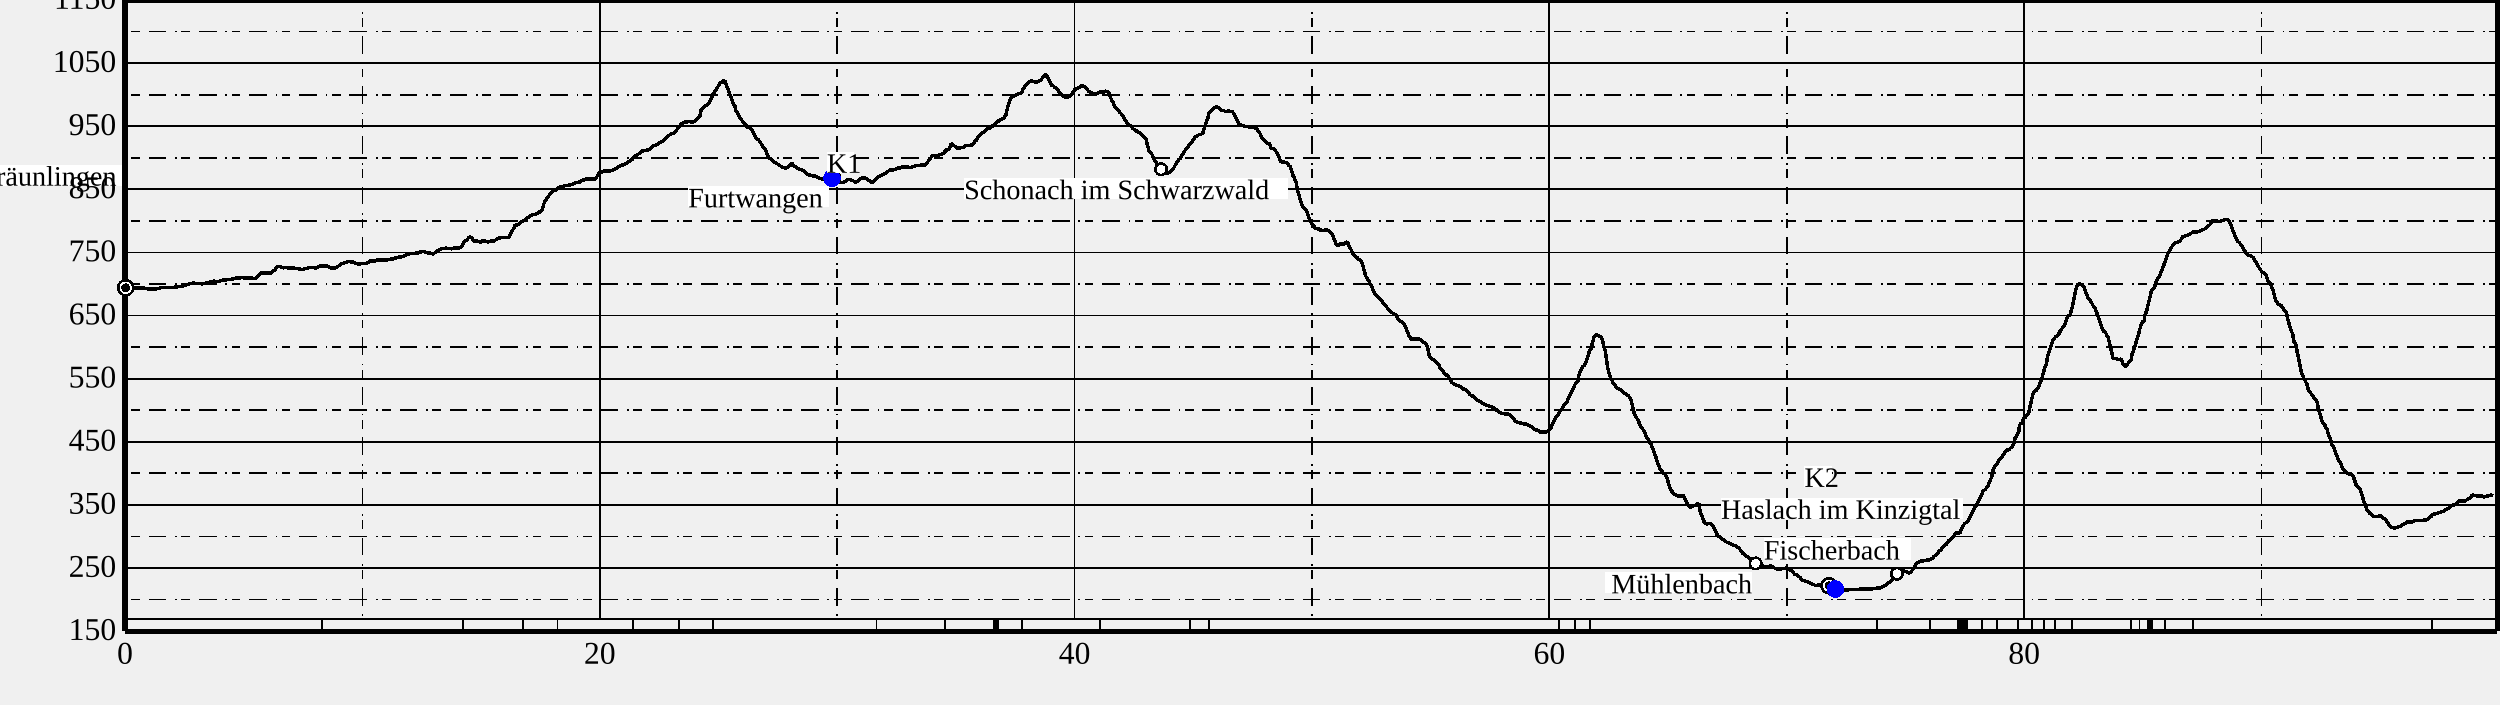
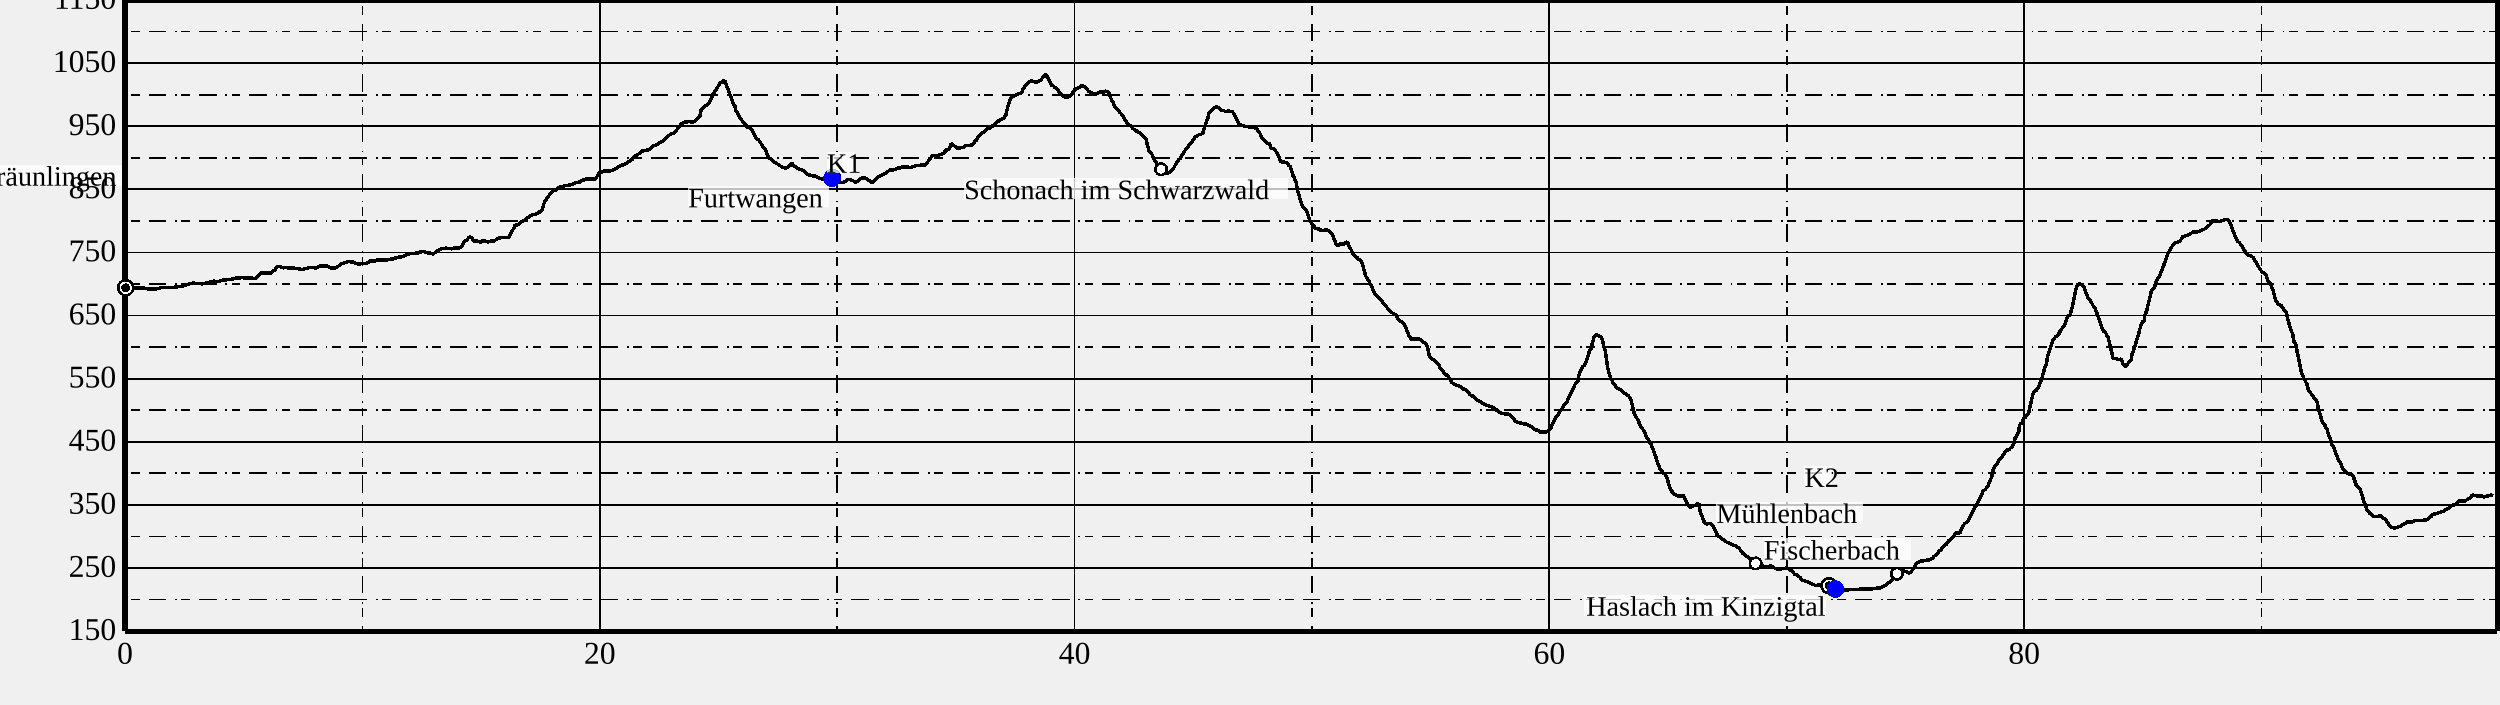
<svg xmlns="http://www.w3.org/2000/svg" height="400" width="1420">
  <g font-size="18" id="world" shape-rendering="crispEdges">
    <g id="BG" />
    <g id="SB" transform="translate(71 360)">
      <text text-anchor="middle" x="0" y="17">
0
</text>
      <text text-anchor="middle" x="269.681" y="17">
20
</text>
      <text text-anchor="middle" x="539.362" y="17">
40
</text>
      <text text-anchor="middle" x="809.043" y="17">
60
</text>
      <text text-anchor="middle" x="1078.724" y="17">
80
</text>
    </g>
    <g id="SD" transform="translate(71 0)">
      <path d="M0,0 L1347.5,0" stroke="black" stroke-width="3" />
      <path d="M0,0 L0,358.5" stroke="black" stroke-width="3" />
      <path d="M0,358.5 L1347.5,358.5" stroke="black" stroke-width="3" />
      <path d="M1347.5,0 L1347.5,358.5" stroke="black" stroke-width="3" />
-       <path d="M0,351.5 L1347.5,351.5" stroke="black" stroke-width="1" />
-       <path d="M0,0 L0,351.5" stroke="black" stroke-width="1" />
-       <path d="M269.681,0 L269.681,351.5" stroke="black" stroke-width="1" />
-       <path d="M539.362,0 L539.362,351.5" stroke="black" stroke-width="1" />
-       <path d="M809.043,0 L809.043,351.5" stroke="black" stroke-width="1" />
-       <path d="M1078.724,0 L1078.724,351.5" stroke="black" stroke-width="1" />
-       <path d="M134.84,7 L134.84,351.5" stroke="black" stroke-dasharray="1.0,2.5,5.0,5.0,10.0,5.0" />
-       <path d="M404.521,7 L404.521,351.5" stroke="black" stroke-dasharray="1.0,2.5,5.0,5.0,10.0,5.0" />
-       <path d="M674.202,7 L674.202,351.5" stroke="black" stroke-dasharray="1.0,2.5,5.0,5.0,10.0,5.0" />
-       <path d="M943.883,7 L943.883,351.5" stroke="black" stroke-dasharray="1.0,2.5,5.0,5.0,10.0,5.0" />
-       <path d="M1213.564,7 L1213.564,351.5" stroke="black" stroke-dasharray="1.0,2.5,5.0,5.0,10.0,5.0" />
+       <path d="M0,358.5 L1347.5,358.5" stroke="black" stroke-width="1" />
+       <path d="M0,0 L0,358.5" stroke="black" stroke-width="1" />
+       <path d="M269.681,0 L269.681,358.5" stroke="black" stroke-width="1" />
+       <path d="M539.362,0 L539.362,358.5" stroke="black" stroke-width="1" />
+       <path d="M809.043,0 L809.043,358.5" stroke="black" stroke-width="1" />
+       <path d="M1078.724,0 L1078.724,358.5" stroke="black" stroke-width="1" />
+       <path d="M134.84,0 L134.84,358.5" stroke="black" stroke-dasharray="1.0,2.5,5.0,5.0,10.0,5.0" />
+       <path d="M404.521,0 L404.521,358.5" stroke="black" stroke-dasharray="1.0,2.5,5.0,5.0,10.0,5.0" />
+       <path d="M674.202,0 L674.202,358.5" stroke="black" stroke-dasharray="1.0,2.5,5.0,5.0,10.0,5.0" />
+       <path d="M943.883,0 L943.883,358.5" stroke="black" stroke-dasharray="1.0,2.5,5.0,5.0,10.0,5.0" />
+       <path d="M1213.564,0 L1213.564,358.5" stroke="black" stroke-dasharray="1.0,2.5,5.0,5.0,10.0,5.0" />
      <path d="M0,358.5 L1347.5,358.5" stroke="black" stroke-width="1" />
      <path d="M0,322.65 L1347.5,322.65" stroke="black" stroke-width="1" />
      <path d="M0,286.8 L1347.5,286.8" stroke="black" stroke-width="1" />
      <path d="M0,250.95 L1347.5,250.95" stroke="black" stroke-width="1" />
      <path d="M0,215.1 L1347.5,215.1" stroke="black" stroke-width="1" />
      <path d="M0,179.25 L1347.5,179.25" stroke="black" stroke-width="1" />
      <path d="M0,143.4 L1347.5,143.4" stroke="black" stroke-width="1" />
      <path d="M0,107.55 L1347.5,107.55" stroke="black" stroke-width="1" />
      <path d="M0,71.7 L1347.5,71.7" stroke="black" stroke-width="1" />
      <path d="M0,35.85 L1347.5,35.85" stroke="black" stroke-width="1" />
      <path d="M0,0 L1347.5,0" stroke="black" stroke-width="1" />
      <path d="M0,340.575 L1347.5,340.575" stroke="black" stroke-dasharray="1.0,2.5,5.0,5.0,10.0,5.0" />
      <path d="M0,304.725 L1347.5,304.725" stroke="black" stroke-dasharray="1.0,2.5,5.0,5.0,10.0,5.0" />
      <path d="M0,268.875 L1347.5,268.875" stroke="black" stroke-dasharray="1.0,2.5,5.0,5.0,10.0,5.0" />
      <path d="M0,233.025 L1347.5,233.025" stroke="black" stroke-dasharray="1.0,2.5,5.0,5.0,10.0,5.0" />
      <path d="M0,197.175 L1347.5,197.175" stroke="black" stroke-dasharray="1.0,2.5,5.0,5.0,10.0,5.0" />
      <path d="M0,161.325 L1347.5,161.325" stroke="black" stroke-dasharray="1.0,2.5,5.0,5.0,10.0,5.0" />
      <path d="M0,125.475 L1347.5,125.475" stroke="black" stroke-dasharray="1.0,2.5,5.0,5.0,10.0,5.0" />
      <path d="M0,89.625 L1347.5,89.625" stroke="black" stroke-dasharray="1.0,2.5,5.0,5.0,10.0,5.0" />
      <path d="M0,53.775 L1347.5,53.775" stroke="black" stroke-dasharray="1.0,2.5,5.0,5.0,10.0,5.0" />
      <path d="M0,17.925 L1347.5,17.925" stroke="black" stroke-dasharray="1.0,2.5,5.0,5.0,10.0,5.0" />
-       <path d="M112.01,358.5 L112.01,351.5" id="elevation-gain-8306.8-50.0" stroke="black" stroke-width="1" />
-       <path d="M191.87,358.5 L191.87,351.5" id="elevation-gain-14229.4-100.0" stroke="black" stroke-width="1" />
-       <path d="M226.083,358.5 L226.083,351.5" id="elevation-gain-16766.7-150.0" stroke="black" stroke-width="1" />
-       <path d="M245.725,358.5 L245.725,351.5" id="elevation-gain-18223.4-200.0" stroke="black" stroke-width="1" />
-       <path d="M288.37,358.5 L288.37,351.5" id="elevation-gain-21386.0-250.0" stroke="black" stroke-width="1" />
-       <path d="M314.557,358.5 L314.557,351.5" id="elevation-gain-23328.1-300.0" stroke="black" stroke-width="1" />
-       <path d="M334.017,358.5 L334.017,351.5" id="elevation-gain-24771.3-350.0" stroke="black" stroke-width="1" />
-       <path d="M426.919,358.5 L426.919,351.5" id="elevation-gain-31661.0-400.0" stroke="black" stroke-width="1" />
-       <path d="M465.94,358.5 L465.94,351.5" id="elevation-gain-34554.9-450.0" stroke="black" stroke-width="1" />
-       <path d="M494.706,358.5 L494.706,351.5" id="elevation-gain-36688.2-500.0" stroke="black" stroke-width="3" />
-       <path d="M509.485,358.5 L509.485,351.5" id="elevation-gain-37784.3-550.0" stroke="black" stroke-width="1" />
-       <path d="M553.641,358.5 L553.641,351.5" id="elevation-gain-41058.9-600.0" stroke="black" stroke-width="1" />
-       <path d="M604.842,358.5 L604.842,351.5" id="elevation-gain-44856.1-650.0" stroke="black" stroke-width="1" />
-       <path d="M615.644,358.5 L615.644,351.5" id="elevation-gain-45657.2-700.0" stroke="black" stroke-width="1" />
-       <path d="M814.331,358.5 L814.331,351.5" id="elevation-gain-60392.2-750.0" stroke="black" stroke-width="1" />
-       <path d="M823.688,358.5 L823.688,351.5" id="elevation-gain-61086.1-800.0" stroke="black" stroke-width="1" />
-       <path d="M831.969,358.5 L831.969,351.5" id="elevation-gain-61700.3-850.0" stroke="black" stroke-width="1" />
-       <path d="M995.112,358.5 L995.112,351.5" id="elevation-gain-73799.3-900.0" stroke="black" stroke-width="1" />
-       <path d="M1025.159,358.5 L1025.159,351.5" id="elevation-gain-76027.5-950.0" stroke="black" stroke-width="1" />
-       <path d="M1043.786,358.5 L1043.786,351.5" id="elevation-gain-77409.0-1000.0" stroke="black" stroke-width="6" />
-       <path d="M1054.745,358.5 L1054.745,351.5" id="elevation-gain-78221.7-1050.0" stroke="black" stroke-width="1" />
-       <path d="M1063.105,358.5 L1063.105,351.5" id="elevation-gain-78841.7-1100.0" stroke="black" stroke-width="1" />
-       <path d="M1075.13,358.5 L1075.13,351.5" id="elevation-gain-79733.5-1150.0" stroke="black" stroke-width="1" />
-       <path d="M1083.112,358.5 L1083.112,351.5" id="elevation-gain-80325.5-1200.0" stroke="black" stroke-width="1" />
-       <path d="M1090.046,358.5 L1090.046,351.5" id="elevation-gain-80839.7-1250.0" stroke="black" stroke-width="1" />
-       <path d="M1096.252,358.5 L1096.252,351.5" id="elevation-gain-81299.9-1300.0" stroke="black" stroke-width="1" />
-       <path d="M1106.077,358.5 L1106.077,351.5" id="elevation-gain-82028.6-1350.0" stroke="black" stroke-width="1" />
-       <path d="M1139.217,358.5 L1139.217,351.5" id="elevation-gain-84486.3-1400.0" stroke="black" stroke-width="1" />
-       <path d="M1144.275,358.5 L1144.275,351.5" id="elevation-gain-84861.4-1450.0" stroke="black" stroke-width="1" />
-       <path d="M1150.245,358.5 L1150.245,351.5" id="elevation-gain-85304.2-1500.0" stroke="black" stroke-width="3" />
-       <path d="M1158.591,358.5 L1158.591,351.5" id="elevation-gain-85923.1-1550.0" stroke="black" stroke-width="1" />
-       <path d="M1174.517,358.5 L1174.517,351.5" id="elevation-gain-87104.2-1600.0" stroke="black" stroke-width="1" />
-       <path d="M1310.461,358.5 L1310.461,351.5" id="elevation-gain-97186.1-1650.0" stroke="black" stroke-width="1" />
      <path d="M0.0,163.5 L0.2,163.5 L0.4,163.5 L0.8,163.5 L0.8,163.5 L1.5,163.5 L1.6,163.5 L1.7,163.5 L2.2,163.5 L2.7,163.5 L3.5,163.5 L4.0,163.5 L5.4,163.6 L5.6,163.6 L5.8,163.6 L6.0,163.6 L6.8,163.6 L7.3,163.6 L7.7,163.6 L8.0,163.6 L8.5,163.8 L9.1,163.8 L9.5,163.7 L9.9,163.7 L10.7,163.7 L11.1,163.7 L11.4,163.7 L11.8,163.8 L12.7,164.0 L13.1,164.1 L14.2,164.0 L15.3,164.2 L15.7,164.2 L16.2,164.2 L16.7,164.2 L17.3,164.1 L17.8,164.1 L18.3,163.9 L19.4,163.7 L20.6,163.4 L21.5,163.4 L22.0,163.3 L23.4,163.4 L23.8,163.4 L24.5,163.4 L24.9,163.3 L25.9,163.3 L26.6,163.3 L27.3,163.3 L33.5,162.3 L37.3,161.0 L39.0,160.7 L39.8,161.0 L41.5,161.0 L41.7,161.1 L41.9,161.1 L42.5,161.1 L44.0,161.2 L49.9,159.9 L50.1,159.7 L50.2,159.7 L51.3,159.8 L51.6,159.8 L53.1,160.0 L55.5,159.1 L56.2,159.0 L56.7,159.0 L57.1,159.0 L57.9,158.9 L58.3,158.7 L59.9,158.7 L60.8,158.5 L60.8,158.5 L61.1,158.4 L61.3,158.4 L61.6,158.3 L62.4,158.1 L62.6,158.0 L62.8,158.0 L63.0,158.0 L63.9,157.9 L64.2,157.9 L64.4,157.8 L64.6,157.8 L65.0,157.8 L65.3,157.8 L66.4,157.7 L67.5,157.8 L68.8,157.9 L69.1,157.8 L69.3,157.8 L69.7,157.9 L69.9,157.9 L70.3,157.9 L70.6,157.9 L72.1,158.0 L73.0,158.1 L73.2,158.1 L73.8,158.1 L74.4,157.8 L75.2,157.2 L76.2,156.0 L76.8,155.4 L77.1,155.1 L77.5,155.0 L78.1,154.9 L78.6,154.9 L78.8,155.0 L79.4,154.9 L80.0,155.0 L80.3,155.1 L80.6,155.2 L81.4,155.2 L81.6,155.2 L82.2,155.3 L82.3,155.2 L82.5,155.2 L82.7,155.3 L82.8,155.0 L83.0,155.0 L83.2,155.0 L83.7,154.5 L83.8,154.3 L84.3,153.9 L84.9,153.5 L85.5,152.8 L86.0,151.9 L86.4,151.7 L86.8,151.5 L87.3,151.3 L87.8,151.3 L89.9,152.1 L90.5,152.0 L91.1,152.0 L91.6,152.0 L93.1,152.2 L93.5,152.1 L94.2,152.1 L94.7,152.2 L95.2,152.2 L95.8,152.2 L100.7,153.1 L102.7,152.5 L104.5,152.1 L106.1,151.9 L107.1,152.0 L108.1,152.3 L109.0,151.9 L110.2,151.2 L111.2,151.1 L112.0,151.0 L112.6,151.0 L113.2,150.8 L113.8,150.8 L114.2,151.0 L114.8,151.2 L116.6,152.0 L117.7,152.5 L119.3,152.2 L121.4,151.0 L122.6,150.0 L124.2,149.5 L127.1,148.4 L128.2,148.7 L129.3,148.7 L130.4,149.4 L131.9,149.8 L133.1,150.1 L134.1,149.8 L135.3,149.7 L135.5,149.7 L136.7,149.7 L137.4,149.4 L139.6,148.1 L141.9,148.4 L143.1,147.5 L144.1,147.8 L144.8,147.8 L145.1,147.8 L145.7,147.6 L146.4,147.6 L147.2,147.5 L148.2,147.7 L148.8,147.7 L148.9,147.7 L149.5,147.4 L150.2,147.3 L151.8,147.1 L152.3,147.0 L152.9,146.7 L154.4,146.4 L154.8,146.2 L155.2,146.1 L155.7,145.9 L156.0,145.9 L156.4,145.9 L156.9,145.9 L161.1,144.3 L161.7,143.9 L162.1,143.9 L162.4,144.0 L162.8,144.0 L163.8,143.9 L164.4,143.9 L164.8,143.8 L165.2,143.7 L165.8,143.8 L166.1,143.8 L167.9,143.1 L169.6,142.9 L170.0,142.9 L170.5,143.3 L171.2,143.5 L173.0,143.7 L173.6,143.9 L175.0,144.3 L178.2,142.0 L179.1,141.6 L179.8,141.1 L180.7,141.1 L181.4,141.2 L182.1,141.0 L182.5,141.0 L185.7,141.3 L187.0,140.9 L187.7,140.9 L188.1,140.9 L188.7,140.9 L188.9,140.9 L189.0,140.9 L189.1,140.9 L189.4,141.0 L189.5,141.0 L190.0,140.7 L190.9,140.6 L191.9,138.9 L192.5,137.8 L192.9,136.9 L194.1,136.3 L194.5,136.1 L194.9,135.3 L195.3,134.8 L195.9,134.6 L196.9,134.8 L197.3,135.9 L197.9,136.7 L198.4,137.1 L199.6,136.7 L200.0,136.7 L200.3,137.0 L201.6,137.4 L201.9,137.4 L202.6,137.3 L203.2,136.7 L203.2,136.7 L203.6,136.8 L203.9,136.8 L206.2,137.4 L207.2,137.2 L207.6,137.0 L208.4,137.0 L208.8,137.0 L209.4,137.0 L210.1,136.5 L212.5,135.1 L215.2,134.9 L216.2,134.9 L216.6,134.9 L216.9,134.9 L217.2,134.9 L217.3,134.9 L217.9,134.9 L221.4,128.5 L221.6,127.6 L222.3,127.7 L223.1,127.7 L223.8,127.5 L224.5,126.6 L224.7,126.3 L226.1,125.4 L226.5,125.2 L226.8,125.2 L227.3,124.5 L228.5,123.7 L228.7,123.7 L229.8,122.8 L230.4,122.5 L230.7,122.5 L231.5,122.0 L231.7,122.0 L232.0,121.9 L232.8,121.7 L233.1,121.7 L233.7,121.5 L234.5,121.0 L235.1,120.9 L235.3,120.4 L237.0,119.4 L237.8,116.0 L238.6,114.3 L240.1,111.8 L240.4,111.7 L240.9,110.9 L242.2,109.1 L242.5,108.9 L242.7,108.9 L242.8,108.8 L243.1,108.5 L243.3,108.5 L243.7,108.2 L243.9,108.1 L244.1,108.1 L244.3,108.0 L244.6,108.0 L244.8,107.9 L244.9,107.8 L245.7,107.2 L246.0,106.9 L246.3,106.7 L246.6,106.5 L246.9,106.3 L247.3,106.2 L247.7,106.2 L248.0,106.1 L249.2,105.6 L250.1,105.4 L250.6,105.4 L252.9,105.1 L254.4,104.4 L255.1,104.4 L255.6,103.8 L256.2,103.8 L257.8,103.5 L258.8,103.2 L259.2,102.7 L259.9,102.3 L261.3,102.1 L261.8,101.8 L262.0,101.4 L263.1,101.6 L264.4,101.7 L265.0,101.5 L265.3,101.5 L265.9,101.6 L266.1,101.6 L266.7,101.6 L267.5,101.5 L269.2,98.0 L269.7,97.8 L271.1,97.6 L271.3,97.6 L271.4,97.6 L272.8,96.8 L273.3,96.9 L274.2,97.3 L274.3,97.3 L274.4,97.3 L274.8,97.2 L275.0,97.2 L275.6,97.1 L276.3,96.9 L277.2,96.6 L278.0,96.1 L278.6,95.7 L279.8,95.2 L280.3,94.6 L280.8,94.4 L281.6,94.2 L281.9,94.0 L282.6,93.7 L282.9,93.6 L283.3,93.4 L283.8,93.1 L284.5,93.0 L285.1,92.8 L285.5,92.5 L285.7,92.0 L286.5,91.8 L288.0,90.6 L288.4,90.2 L289.6,88.4 L289.9,88.4 L292.2,87.2 L293.3,85.9 L294.7,85.6 L295.1,85.4 L295.3,85.4 L295.7,85.4 L296.8,85.1 L297.1,85.1 L297.6,85.0 L299.0,84.1 L300.5,82.6 L301.4,82.4 L301.9,82.0 L302.8,81.8 L303.3,81.3 L303.6,81.0 L304.7,80.5 L305.6,80.0 L306.2,79.7 L306.9,78.6 L307.7,78.1 L309.1,76.7 L309.4,76.7 L309.7,76.4 L310.4,75.9 L311.1,75.9 L311.3,75.9 L311.8,75.9 L313.0,74.4 L314.6,71.8 L315.0,71.8 L315.7,71.2 L315.8,70.4 L316.0,70.4 L316.2,70.1 L316.7,69.9 L318.1,69.3 L318.4,69.4 L318.8,69.2 L318.9,69.2 L319.1,69.2 L319.2,69.2 L319.5,69.2 L319.7,69.1 L319.9,69.1 L320.7,68.9 L320.8,69.1 L321.0,69.1 L321.6,69.2 L321.9,69.2 L322.2,69.2 L322.4,69.2 L322.6,69.3 L322.7,69.3 L323.1,69.3 L323.7,68.7 L323.9,68.4 L324.1,68.4 L324.3,68.2 L326.5,66.2 L327.2,62.4 L328.2,61.7 L329.2,60.7 L329.7,60.1 L330.2,59.6 L330.6,59.6 L331.2,59.2 L331.9,58.2 L332.4,57.3 L334.0,53.5 L334.7,52.5 L335.5,51.2 L336.4,49.8 L338.2,46.8 L338.9,46.8 L339.5,46.1 L340.2,46.1 L340.8,46.1 L343.8,54.2 L345.5,58.8 L345.9,59.7 L346.3,59.7 L347.0,63.0 L348.0,64.3 L348.4,65.1 L349.0,66.8 L349.4,66.8 L349.8,67.6 L350.5,68.5 L352.8,70.9 L353.2,72.1 L354.8,72.7 L355.7,73.6 L355.9,73.6 L357.7,77.0 L359.0,79.3 L359.8,79.3 L361.3,81.6 L362.8,84.0 L363.5,84.5 L364.9,88.0 L365.3,88.6 L365.6,89.6 L366.8,90.4 L367.2,90.4 L367.3,90.4 L367.6,91.2 L368.2,91.9 L370.1,92.8 L373.4,95.0 L374.4,95.3 L374.6,95.3 L374.8,95.3 L375.1,95.3 L375.4,95.3 L375.9,95.3 L376.3,95.0 L378.9,92.8 L379.4,93.4 L380.1,94.2 L381.8,95.5 L382.0,95.6 L382.3,95.9 L382.7,96.0 L382.9,96.2 L383.0,96.2 L383.5,96.3 L383.7,96.3 L383.8,96.3 L384.0,96.3 L384.2,96.3 L384.3,96.3 L384.4,96.5 L384.6,96.6 L384.8,96.6 L385.0,96.6 L386.0,97.3 L387.0,98.5 L387.0,98.5 L388.1,99.3 L388.5,99.4 L388.6,99.4 L388.8,99.5 L389.1,99.5 L389.5,99.5 L389.6,99.5 L389.7,99.5 L389.9,99.7 L390.1,99.7 L390.3,99.7 L390.5,99.8 L390.8,99.9 L391.0,100.0 L391.1,100.0 L391.9,100.0 L392.7,100.3 L393.1,100.6 L393.5,100.8 L393.6,100.9 L394.3,101.3 L394.8,101.5 L395.2,101.5 L395.3,101.5 L395.4,101.6 L395.6,101.6 L395.8,101.7 L396.2,101.8 L396.4,101.8 L396.6,101.8 L396.7,101.8 L396.8,101.8 L397.4,101.9 L398.3,102.2 L398.5,102.2 L399.0,102.1 L399.7,101.8 L400.3,101.7 L400.9,101.7 L401.2,101.5 L401.4,101.5 L401.6,101.5 L401.9,101.5 L402.6,101.7 L403.3,102.0 L405.0,103.3 L405.3,103.4 L405.5,103.5 L405.9,103.5 L405.9,103.5 L406.4,103.7 L406.6,103.6 L407.0,103.6 L407.2,103.6 L407.2,103.6 L407.4,103.6 L407.7,103.5 L407.8,103.5 L407.9,103.5 L408.7,103.2 L409.2,102.8 L409.8,102.7 L410.3,102.3 L410.7,101.9 L411.0,101.9 L411.6,102.0 L411.6,102.0 L412.6,102.3 L413.4,102.6 L414.2,103.0 L414.4,103.6 L414.5,103.6 L414.6,103.6 L415.5,103.4 L415.9,103.1 L417.4,101.8 L418.0,101.5 L418.6,101.1 L419.4,100.8 L420.2,101.1 L420.5,101.1 L421.1,101.3 L421.1,101.3 L422.1,102.4 L422.9,102.6 L423.7,103.0 L423.9,103.6 L424.0,103.6 L424.1,103.6 L425.0,103.4 L425.4,103.1 L426.9,101.0 L427.5,100.9 L428.1,100.4 L428.7,99.9 L429.0,99.8 L429.2,99.7 L429.3,99.7 L429.9,99.4 L430.4,99.2 L430.6,99.0 L431.3,98.8 L431.5,98.6 L431.8,98.5 L433.2,97.4 L433.6,97.2 L434.6,96.5 L435.5,96.5 L435.8,96.6 L438.1,96.0 L438.2,96.0 L439.1,95.4 L439.9,95.4 L440.6,95.3 L441.6,94.7 L442.7,94.7 L443.8,94.8 L444.6,95.0 L444.7,95.0 L445.1,95.0 L445.5,95.1 L446.6,95.0 L449.0,94.2 L450.0,94.0 L450.6,94.0 L451.5,94.1 L452.1,93.8 L452.7,93.8 L453.5,93.8 L453.8,93.8 L453.9,93.8 L454.3,93.7 L454.6,93.7 L458.4,88.7 L459.2,88.2 L460.2,88.2 L460.9,88.2 L461.4,88.6 L465.7,86.6 L465.9,85.4 L468.2,84.8 L469.3,81.6 L473.1,84.3 L473.8,84.1 L473.9,84.1 L474.1,84.1 L475.0,83.8 L476.2,83.7 L477.3,82.9 L478.2,82.6 L479.3,82.6 L479.6,82.6 L480.2,82.5 L480.8,82.5 L481.2,82.1 L481.4,82.1 L481.8,81.7 L482.7,80.4 L483.5,79.7 L484.2,78.6 L484.7,77.3 L484.8,77.3 L485.5,76.9 L486.4,76.0 L487.0,75.5 L487.4,75.3 L488.7,74.0 L489.1,74.0 L489.3,73.5 L489.8,73.0 L490.2,72.9 L491.1,72.8 L491.4,72.6 L491.9,72.2 L492.2,71.7 L492.9,71.6 L493.1,71.4 L493.3,71.2 L493.9,70.6 L494.7,70.0 L495.8,68.9 L496.1,68.7 L496.5,68.7 L496.8,68.6 L497.3,68.1 L497.5,67.8 L497.6,67.8 L497.7,67.8 L498.2,67.5 L498.3,67.5 L498.5,67.5 L498.8,67.4 L499.5,66.5 L499.9,65.9 L500.2,65.8 L500.6,63.9 L501.6,60.0 L502.5,57.3 L503.3,55.5 L503.7,54.7 L504.4,54.5 L504.7,54.5 L505.0,54.5 L505.5,54.2 L505.7,54.2 L506.5,53.9 L506.9,53.5 L507.1,53.5 L507.3,53.3 L507.5,53.3 L508.5,52.9 L508.7,52.9 L509.0,52.9 L509.5,52.1 L509.8,51.2 L512.0,47.8 L513.5,46.3 L513.9,46.3 L514.8,45.9 L515.7,46.1 L517.7,46.8 L518.1,46.3 L518.4,46.3 L518.6,46.4 L518.9,46.4 L519.5,45.9 L520.4,45.3 L521.7,43.2 L522.9,42.5 L523.3,42.3 L525.1,46.2 L526.3,48.5 L526.8,48.7 L527.1,48.7 L527.4,48.8 L528.1,49.7 L528.6,49.7 L529.2,50.4 L529.8,51.1 L530.6,52.3 L531.4,53.2 L531.8,53.4 L532.5,54.0 L532.6,54.3 L532.8,54.4 L533.3,54.7 L533.5,54.9 L533.6,54.9 L534.1,55.1 L534.3,55.0 L534.5,55.2 L535.0,55.0 L535.5,55.1 L535.6,55.1 L535.8,54.9 L536.3,54.5 L536.5,54.5 L536.9,54.5 L537.5,53.9 L538.3,52.6 L538.8,51.9 L538.9,51.9 L539.7,50.5 L540.1,50.5 L540.7,50.2 L541.0,50.2 L541.4,50.0 L541.8,49.5 L542.3,49.5 L543.2,48.8 L543.4,48.8 L544.4,48.8 L545.6,49.9 L546.7,51.1 L547.6,52.1 L548.2,52.1 L548.6,52.8 L549.1,52.8 L549.7,53.3 L549.9,53.3 L550.9,53.6 L553.6,52.3 L556.0,52.3 L556.2,52.2 L556.5,51.8 L556.6,51.8 L557.0,51.8 L558.3,52.2 L558.9,52.8 L559.1,53.0 L559.4,54.5 L560.6,57.2 L561.3,58.1 L561.9,60.0 L562.1,60.3 L562.3,61.1 L562.7,61.3 L563.0,61.5 L563.1,61.5 L563.2,61.5 L563.6,61.9 L564.3,62.8 L564.5,62.8 L564.7,63.0 L564.9,63.3 L565.1,64.0 L565.5,64.2 L566.4,65.3 L567.0,65.8 L567.7,67.6 L569.1,69.6 L569.5,70.4 L569.7,70.8 L570.7,71.2 L571.1,71.4 L571.5,71.7 L571.8,72.2 L572.5,73.0 L572.9,73.3 L573.5,73.6 L573.9,74.1 L574.3,74.3 L574.6,74.5 L575.0,74.5 L575.3,74.9 L576.1,75.3 L576.3,75.5 L576.5,75.5 L580.1,79.4 L580.6,81.9 L581.6,85.5 L583.1,87.4 L583.7,88.4 L583.9,89.7 L584.1,89.7 L584.2,89.7 L585.2,91.7 L585.6,92.1 L586.4,93.5 L586.5,93.5 L587.0,94.7 L587.5,94.7 L587.6,95.2 L588.2,96.0 L588.5,96.4 L588.6,96.6 L590.2,97.9 L590.8,98.1 L591.3,98.4 L591.6,98.6 L591.8,98.6 L592.0,98.2 L592.6,98.2 L592.9,98.0 L593.1,97.9 L593.8,97.5 L593.9,97.2 L594.5,96.8 L594.6,96.5 L595.3,95.9 L595.9,95.0 L596.5,93.8 L597.3,92.4 L597.8,91.7 L598.5,91.0 L598.7,90.3 L599.0,90.3 L599.5,89.9 L599.8,89.3 L600.5,88.0 L600.8,87.5 L601.3,86.8 L602.3,85.1 L602.6,84.6 L602.9,84.6 L603.9,83.2 L604.4,82.3 L604.8,81.9 L606.4,80.1 L606.9,79.3 L607.3,78.6 L607.8,77.8 L608.4,77.7 L608.6,77.5 L609.1,77.1 L609.4,77.0 L609.8,76.6 L610.0,76.6 L610.2,76.4 L610.5,76.4 L610.7,76.4 L611.3,76.2 L611.7,76.0 L611.9,75.9 L612.2,75.7 L612.4,74.9 L612.6,73.9 L615.1,66.9 L615.3,65.7 L615.6,63.7 L616.0,63.7 L617.0,62.8 L617.2,62.8 L618.3,61.5 L619.2,60.9 L619.5,60.9 L620.3,60.6 L621.4,61.4 L621.5,61.4 L622.5,62.2 L623.1,62.8 L624.0,62.8 L624.8,63.2 L625.7,63.3 L626.2,63.2 L626.9,63.0 L628.6,63.4 L629.0,63.5 L630.0,64.6 L630.8,66.6 L632.5,69.8 L632.8,70.3 L633.1,70.4 L633.3,70.4 L633.6,71.0 L633.6,71.0 L633.9,71.1 L634.1,71.1 L634.5,71.2 L634.8,71.2 L635.1,71.2 L635.4,71.4 L635.7,71.6 L636.0,71.7 L636.4,71.8 L636.9,71.9 L637.2,71.8 L637.4,71.9 L637.5,71.9 L637.9,72.0 L638.3,72.1 L638.8,72.2 L639.1,72.1 L640.0,72.1 L640.3,72.2 L640.9,72.4 L641.3,72.6 L641.8,72.7 L642.1,72.8 L642.7,73.2 L643.3,73.8 L643.7,74.4 L644.9,76.1 L645.5,77.6 L646.0,78.8 L647.4,79.9 L648.1,80.9 L648.5,81.2 L649.9,81.5 L650.2,81.6 L650.3,82.1 L650.6,83.0 L650.8,83.4 L650.9,83.9 L651.1,84.2 L651.3,84.3 L652.1,84.3 L652.9,84.7 L653.1,85.0 L653.2,85.0 L653.4,85.3 L653.5,85.6 L653.7,85.9 L655.1,88.5 L655.7,89.9 L656.5,91.9 L657.4,91.9 L657.7,91.7 L657.9,92.2 L658.1,92.0 L658.3,92.0 L658.5,92.3 L658.7,92.3 L659.0,92.3 L659.6,92.5 L659.9,92.5 L660.3,93.0 L660.7,93.5 L661.2,94.3 L661.7,94.0 L662.8,97.3 L663.1,98.1 L663.5,100.1 L663.8,100.1 L664.5,102.1 L664.8,102.1 L665.2,103.6 L665.9,107.8 L667.9,114.5 L668.4,116.4 L668.5,116.4 L669.2,117.8 L670.3,118.6 L671.0,119.2 L672.5,124.1 L674.1,127.2 L675.1,127.9 L675.9,129.5 L677.6,130.1 L678.0,130.1 L678.4,130.2 L678.9,130.7 L680.7,130.9 L682.1,130.6 L683.1,130.6 L683.7,131.3 L684.0,131.3 L685.8,133.4 L686.8,135.9 L688.0,139.0 L688.3,139.2 L688.7,139.7 L689.5,139.3 L689.8,138.8 L689.9,138.8 L690.4,138.5 L690.9,138.5 L691.8,138.8 L692.1,138.9 L692.4,138.7 L692.6,138.1 L693.6,137.7 L693.7,137.6 L693.9,137.6 L694.3,137.6 L694.7,138.3 L694.9,139.0 L695.3,139.8 L695.8,141.1 L696.4,141.7 L697.2,143.4 L697.5,144.1 L697.7,144.4 L698.1,145.2 L698.5,145.2 L699.0,145.8 L699.4,146.2 L699.9,146.2 L700.1,146.5 L700.5,147.3 L701.2,147.7 L701.5,147.7 L701.8,147.7 L702.8,149.7 L704.8,157.1 L705.0,157.1 L706.1,159.0 L706.4,159.0 L706.8,160.0 L707.0,160.7 L707.3,161.3 L708.3,162.9 L709.2,165.6 L709.7,166.3 L710.0,167.2 L710.7,167.9 L711.1,168.2 L711.4,168.3 L711.6,168.3 L712.6,169.5 L712.9,169.7 L713.5,170.4 L714.0,171.1 L714.4,171.9 L714.7,172.5 L715.0,172.5 L715.7,173.2 L716.4,174.1 L717.4,175.5 L718.9,176.9 L719.9,177.8 L720.4,178.0 L720.7,178.4 L721.7,178.6 L722.1,179.1 L722.8,180.5 L723.2,181.3 L724.4,182.3 L725.0,182.7 L725.4,182.9 L725.9,183.3 L726.8,184.5 L727.3,185.5 L728.0,187.3 L729.4,191.0 L730.0,191.5 L730.4,192.4 L730.5,192.4 L730.8,192.8 L731.1,192.5 L731.4,192.3 L731.5,192.3 L731.7,192.2 L732.6,192.6 L733.3,193.0 L733.7,192.9 L734.0,192.8 L734.3,192.4 L735.1,192.5 L735.3,192.8 L735.5,192.8 L736.7,193.7 L736.9,194.0 L737.1,194.2 L737.3,194.5 L737.5,194.5 L737.9,194.5 L738.6,194.7 L739.0,195.3 L739.4,196.0 L740.0,197.8 L740.9,202.3 L741.3,203.1 L741.5,203.1 L741.8,203.5 L742.0,203.5 L742.2,203.9 L742.7,203.9 L742.8,204.2 L742.9,204.2 L742.9,204.2 L743.0,204.3 L743.0,204.3 L743.1,204.3 L743.1,204.3 L743.2,204.3 L743.5,204.4 L743.7,204.8 L744.0,204.8 L745.7,206.7 L746.1,207.3 L746.3,207.3 L746.8,208.9 L748.4,210.3 L749.1,211.9 L749.4,211.9 L749.7,212.5 L750.4,213.0 L750.9,213.0 L751.8,214.2 L752.7,215.6 L753.9,217.6 L754.3,217.6 L754.7,217.9 L755.1,218.1 L755.8,218.5 L755.9,218.5 L756.3,218.7 L756.6,218.8 L757.0,218.9 L757.5,219.2 L757.5,219.2 L758.3,219.6 L758.9,220.0 L759.2,220.2 L760.3,221.1 L760.8,221.1 L761.3,221.0 L763.5,223.3 L764.1,224.4 L764.3,224.4 L764.6,224.7 L764.9,224.9 L765.4,224.9 L765.7,224.9 L766.1,224.9 L766.3,225.6 L766.5,225.6 L766.7,225.6 L767.1,226.5 L767.5,226.8 L769.0,227.8 L769.8,228.1 L770.2,228.3 L770.6,228.6 L771.4,229.2 L772.0,229.4 L773.1,230.1 L773.4,230.3 L773.7,230.3 L774.0,230.3 L774.5,230.6 L774.9,230.8 L775.3,230.7 L776.7,231.3 L777.2,231.5 L777.6,231.5 L778.2,232.2 L778.7,232.5 L779.3,233.2 L779.7,233.5 L780.3,234.1 L780.7,234.2 L781.2,234.4 L781.4,234.7 L781.7,234.7 L781.8,234.7 L781.9,234.7 L782.2,234.8 L782.5,234.9 L783.1,234.9 L783.8,235.1 L783.9,235.1 L784.0,235.1 L784.0,235.1 L784.1,235.1 L784.2,235.1 L784.4,235.1 L784.7,235.2 L785.0,235.2 L785.7,235.3 L786.0,235.3 L786.3,235.4 L786.5,235.4 L787.2,236.2 L788.9,237.7 L789.5,238.9 L790.0,239.5 L791.0,239.8 L791.7,240.1 L791.8,240.1 L792.3,240.2 L793.2,240.4 L793.5,240.6 L793.7,240.6 L794.1,240.7 L795.5,240.8 L795.9,241.0 L796.6,241.3 L796.8,241.6 L797.3,241.6 L797.9,241.8 L798.4,242.0 L799.2,242.7 L799.5,243.0 L800.2,243.7 L800.6,244.0 L801.1,244.2 L801.6,244.1 L801.9,244.2 L802.0,244.3 L802.5,244.4 L803.0,244.7 L803.3,245.0 L804.0,245.4 L804.5,245.5 L804.8,245.5 L805.3,245.5 L805.5,245.5 L805.8,245.5 L806.1,245.5 L806.3,245.5 L806.4,245.5 L806.7,245.5 L807.1,245.4 L807.3,245.1 L807.5,245.1 L807.9,245.1 L808.4,244.7 L808.6,244.6 L809.8,243.3 L809.9,243.0 L810.7,241.0 L811.8,238.7 L812.8,236.9 L814.3,235.1 L814.7,234.0 L816.6,231.6 L817.5,229.8 L817.8,229.8 L818.9,228.8 L819.4,227.0 L820.8,224.3 L821.7,222.4 L822.4,221.1 L823.7,218.2 L825.3,216.4 L825.8,212.9 L828.0,208.0 L828.2,208.0 L828.5,208.0 L829.1,207.1 L830.1,204.9 L830.5,203.8 L832.0,198.6 L832.5,198.6 L833.2,195.9 L834.4,191.5 L835.8,189.9 L836.2,190.3 L836.6,190.8 L836.7,190.8 L837.0,190.8 L837.4,191.1 L837.6,191.1 L838.1,191.1 L838.6,191.9 L838.9,192.7 L839.2,193.1 L839.8,196.0 L840.9,199.6 L841.5,204.3 L842.3,209.5 L843.3,213.1 L843.8,214.8 L844.0,215.2 L844.2,215.2 L844.3,216.1 L844.6,216.1 L844.9,216.5 L845.2,217.5 L845.4,217.8 L845.6,217.8 L845.7,217.8 L846.2,218.5 L846.5,219.3 L847.5,220.4 L847.7,220.5 L848.1,220.6 L848.8,221.2 L848.9,221.2 L849.1,221.4 L849.6,221.4 L849.9,221.9 L851.1,223.0 L851.7,223.4 L852.4,223.8 L852.5,223.8 L852.7,224.1 L852.8,224.1 L852.9,224.4 L853.1,224.4 L853.6,224.4 L853.7,224.4 L853.8,224.7 L854.0,224.7 L855.5,227.5 L857.0,233.9 L857.1,234.6 L857.3,234.6 L858.1,236.7 L858.7,237.5 L859.1,238.2 L859.4,238.2 L859.7,238.9 L860.2,241.2 L860.6,241.2 L860.7,241.7 L861.5,243.0 L862.8,244.7 L863.4,246.3 L864.4,248.6 L865.0,249.1 L865.9,251.0 L866.1,251.6 L866.9,252.0 L867.2,254.0 L867.9,254.7 L868.1,255.8 L868.8,257.8 L869.4,258.8 L869.9,261.3 L870.7,263.3 L871.3,264.6 L871.7,265.9 L872.1,267.1 L872.6,267.1 L873.4,268.1 L873.5,268.8 L873.6,268.8 L874.8,269.1 L875.7,271.2 L876.1,272.5 L877.8,277.9 L878.0,277.9 L878.6,278.7 L878.9,279.9 L879.3,279.9 L879.7,280.5 L880.0,280.5 L880.4,280.9 L881.5,281.3 L882.0,281.7 L882.8,281.8 L883.1,281.8 L883.8,281.8 L884.0,281.8 L884.6,281.6 L884.9,281.1 L885.1,281.8 L885.4,281.8 L887.6,286.8 L889.2,288.3 L889.7,287.8 L890.2,287.8 L890.3,287.8 L890.6,287.4 L892.3,287.0 L893.2,286.1 L893.9,286.1 L894.2,287.9 L894.9,291.4 L896.7,295.5 L897.0,296.8 L897.3,296.8 L897.6,296.8 L898.1,297.7 L898.3,297.7 L899.2,297.4 L899.4,297.4 L900.1,297.3 L900.4,297.2 L901.3,297.8 L901.5,298.4 L902.3,299.1 L903.1,301.2 L904.1,302.9 L904.3,303.8 L905.2,304.7 L905.7,304.7 L905.9,305.2 L906.7,305.4 L907.3,306.3 L908.5,306.9 L909.2,307.6 L909.6,307.8 L910.3,308.2 L910.6,308.2 L911.3,308.6 L911.6,308.6 L913.4,309.5 L914.0,309.8 L914.4,309.8 L914.7,309.8 L914.9,310.1 L915.4,310.5 L916.3,311.0 L917.4,312.2 L917.9,313.0 L918.7,314.1 L919.9,315.1 L920.2,315.3 L920.8,316.0 L921.1,316.0 L921.4,316.0 L921.8,316.6 L921.9,316.6 L922.1,316.7 L922.5,316.8 L923.1,317.4 L923.4,317.4 L924.1,318.2 L924.2,318.2 L924.7,318.7 L925.0,318.9 L925.7,319.2 L926.2,319.4 L926.6,319.4 L927.1,319.8 L927.5,320.0 L927.7,320.2 L927.9,320.3 L928.3,320.4 L928.7,320.7 L928.8,320.7 L929.4,321.1 L929.8,321.2 L930.2,321.4 L930.5,321.6 L930.9,321.7 L931.1,321.8 L931.3,321.7 L931.5,321.9 L931.8,321.7 L932.0,321.7 L932.3,321.8 L932.6,321.8 L933.0,321.7 L934.0,321.7 L934.5,321.5 L935.2,321.6 L937.2,322.8 L937.6,323.0 L938.8,323.3 L938.9,323.2 L939.2,323.2 L940.0,323.2 L940.2,323.2 L940.5,323.1 L940.7,323.1 L941.5,323.0 L941.9,323.0 L943.0,322.7 L943.8,322.4 L944.4,322.9 L945.2,323.3 L947.0,324.5 L947.7,325.4 L948.3,326.1 L948.9,326.4 L950.0,326.7 L951.4,328.0 L953.0,329.7 L954.9,330.2 L955.1,330.2 L959.7,332.3 L959.7,332.7 L959.8,332.7 L960.1,332.6 L960.7,332.6 L962.5,332.1 L962.8,332.2 L963.8,332.1 L963.9,332.1 L964.1,332.1 L964.2,332.1 L964.3,332.3 L965.3,332.4 L966.9,333.0 L967.4,333.2 L967.9,333.3 L968.2,333.3 L968.4,333.4 L968.6,333.4 L968.8,333.5 L969.4,333.6 L969.8,333.5 L970.5,333.7 L970.9,333.9 L971.3,334.3 L971.5,334.5 L972.8,334.8 L973.7,335.0 L973.9,335.1 L974.6,335.1 L975.1,335.1 L975.3,335.1 L975.5,335.2 L975.8,335.2 L976.0,335.2 L976.4,335.1 L976.5,335.1 L976.7,335.1 L976.9,335.1 L977.3,335.1 L978.2,335.0 L978.6,335.0 L978.8,335.0 L979.0,335.0 L979.8,334.9 L980.3,334.9 L981.4,334.8 L982.1,334.8 L983.8,334.8 L986.5,334.6 L988.8,334.6 L990.1,334.6 L991.6,334.5 L991.8,334.5 L995.1,334.1 L995.4,333.9 L995.5,333.9 L996.7,333.9 L996.9,333.9 L997.9,333.5 L1000.1,332.5 L1000.5,332.5 L1001.0,331.5 L1002.1,330.8 L1002.3,330.8 L1003.4,329.4 L1003.7,329.4 L1004.1,328.7 L1004.1,328.7 L1004.8,328.3 L1005.0,327.6 L1005.4,327.1 L1006.0,326.7 L1006.5,326.1 L1007.5,324.4 L1008.0,323.8 L1008.4,323.7 L1009.2,323.8 L1009.6,324.0 L1009.6,324.0 L1010.1,324.1 L1010.6,324.2 L1011.0,324.5 L1011.4,324.7 L1011.5,324.7 L1011.7,324.7 L1012.2,324.8 L1012.7,325.2 L1013.2,325.4 L1013.6,325.6 L1013.8,325.3 L1013.9,325.3 L1016.4,322.5 L1017.2,320.3 L1017.9,319.8 L1018.5,319.6 L1019.2,319.0 L1019.8,318.9 L1020.0,318.7 L1020.4,318.7 L1021.2,318.6 L1021.5,318.5 L1021.8,318.5 L1021.9,318.4 L1022.0,318.4 L1022.2,318.4 L1022.8,318.3 L1023.5,318.2 L1024.4,318.2 L1025.2,317.8 L1026.0,317.5 L1026.7,317.2 L1027.3,316.2 L1028.7,315.1 L1029.5,314.3 L1029.9,313.8 L1030.4,312.8 L1031.0,312.8 L1032.3,311.1 L1033.0,310.5 L1033.7,309.5 L1034.5,309.2 L1035.0,308.5 L1035.6,307.8 L1035.8,306.9 L1036.1,306.9 L1036.8,306.7 L1037.3,306.0 L1037.9,305.4 L1038.5,305.0 L1039.8,302.9 L1040.0,302.9 L1040.3,302.7 L1040.6,302.8 L1042.1,302.6 L1042.3,302.6 L1043.8,299.0 L1045.0,297.3 L1046.1,296.7 L1046.6,296.1 L1046.8,296.1 L1047.9,293.8 L1050.3,289.2 L1050.7,287.8 L1051.1,287.8 L1054.7,280.9 L1055.2,278.9 L1056.6,278.1 L1057.9,276.3 L1058.3,275.9 L1058.8,274.2 L1060.3,270.9 L1061.0,267.2 L1061.7,265.3 L1062.2,264.9 L1063.1,263.8 L1063.9,262.2 L1064.7,261.1 L1065.5,260.5 L1066.1,259.8 L1066.3,259.0 L1066.6,258.4 L1069.0,255.6 L1069.5,255.6 L1069.9,255.6 L1070.8,254.6 L1071.8,253.9 L1072.0,253.9 L1073.0,251.5 L1073.2,250.4 L1073.3,250.4 L1073.5,248.8 L1074.3,248.0 L1075.1,245.7 L1075.4,245.7 L1075.7,245.0 L1076.0,242.3 L1076.3,241.1 L1077.7,239.9 L1078.4,237.4 L1078.7,237.4 L1079.3,237.1 L1080.5,235.2 L1080.8,235.2 L1081.1,235.2 L1083.1,226.3 L1084.0,222.8 L1084.6,222.3 L1085.4,221.9 L1085.5,221.9 L1085.6,221.7 L1085.7,221.7 L1085.9,221.3 L1085.9,221.3 L1086.3,220.9 L1086.4,220.9 L1086.6,220.4 L1086.9,220.2 L1087.0,219.6 L1087.1,219.6 L1087.4,218.7 L1087.6,218.0 L1087.9,216.9 L1088.2,216.5 L1088.9,214.7 L1089.2,213.2 L1089.6,211.6 L1090.0,210.4 L1090.2,209.7 L1090.3,208.8 L1090.4,208.8 L1091.3,206.9 L1091.7,204.4 L1092.1,202.2 L1094.2,196.0 L1094.6,194.6 L1095.0,192.7 L1095.4,192.7 L1096.3,191.6 L1096.8,190.8 L1097.6,191.2 L1098.1,189.7 L1098.9,189.2 L1099.2,187.7 L1099.5,187.7 L1100.6,186.0 L1100.8,185.7 L1101.6,185.0 L1102.5,182.3 L1102.8,181.4 L1103.6,179.4 L1104.7,179.0 L1104.9,179.0 L1105.5,176.0 L1106.1,174.3 L1108.0,164.4 L1109.3,161.3 L1109.7,161.3 L1110.2,161.6 L1110.4,161.6 L1111.0,161.3 L1111.3,161.7 L1111.8,162.2 L1112.8,163.2 L1113.8,166.1 L1114.4,167.7 L1114.8,168.8 L1115.6,169.9 L1116.3,170.8 L1116.6,171.3 L1116.8,171.3 L1117.4,172.7 L1117.7,173.3 L1118.7,174.8 L1119.0,174.8 L1119.8,177.6 L1120.0,177.6 L1120.5,179.5 L1121.0,180.3 L1122.2,184.2 L1122.3,184.2 L1122.9,186.0 L1123.2,186.7 L1123.9,188.1 L1124.2,188.5 L1124.3,188.5 L1124.5,188.5 L1124.6,188.5 L1125.2,189.4 L1125.9,190.9 L1126.2,190.9 L1126.6,192.4 L1128.6,200.7 L1129.0,203.1 L1129.4,203.9 L1129.7,203.8 L1130.1,203.7 L1130.4,203.7 L1130.7,203.7 L1130.9,203.7 L1131.4,203.9 L1131.5,203.9 L1131.7,204.0 L1132.3,204.3 L1132.5,204.3 L1133.8,204.0 L1134.8,206.6 L1136.5,208.2 L1137.0,207.4 L1137.1,207.4 L1137.3,207.4 L1137.5,206.7 L1139.2,204.8 L1139.5,204.3 L1140.1,200.8 L1141.0,198.5 L1141.8,196.0 L1142.3,194.4 L1142.9,192.3 L1144.1,188.3 L1144.3,186.8 L1144.5,186.8 L1145.3,184.0 L1145.9,182.7 L1146.4,182.7 L1146.7,182.7 L1146.8,182.1 L1146.9,182.1 L1147.2,179.6 L1147.8,177.9 L1148.0,177.2 L1148.3,176.6 L1149.8,170.2 L1150.2,168.7 L1150.4,168.1 L1150.6,167.1 L1151.1,164.7 L1151.4,164.7 L1151.5,164.4 L1151.7,164.4 L1152.4,163.7 L1152.7,162.8 L1153.1,162.4 L1153.3,160.7 L1154.1,159.3 L1154.4,158.3 L1155.1,157.8 L1155.4,157.4 L1155.8,156.7 L1156.0,155.8 L1156.1,155.3 L1156.7,154.3 L1156.9,153.7 L1157.4,152.3 L1158.6,149.0 L1159.2,147.1 L1159.9,145.4 L1160.3,143.7 L1160.7,143.2 L1161.2,142.6 L1161.7,141.5 L1162.8,139.9 L1163.1,139.2 L1163.5,138.7 L1164.2,138.4 L1164.6,137.9 L1165.0,137.8 L1165.8,137.6 L1166.2,137.6 L1167.3,136.9 L1168.9,134.2 L1169.3,134.2 L1169.5,134.2 L1170.7,133.7 L1171.4,133.7 L1174.5,131.9 L1176.1,131.7 L1176.6,131.7 L1178.1,131.5 L1179.4,131.0 L1179.6,130.8 L1179.8,130.7 L1180.2,130.5 L1180.8,130.3 L1181.4,129.9 L1181.6,129.6 L1182.1,129.5 L1182.1,129.5 L1182.3,129.2 L1182.4,129.0 L1182.7,128.6 L1183.0,128.5 L1184.0,127.8 L1184.3,127.6 L1184.4,127.3 L1185.2,126.0 L1185.8,125.3 L1186.2,125.4 L1187.3,125.6 L1187.8,125.6 L1188.4,125.6 L1188.8,125.7 L1189.1,125.9 L1189.5,125.9 L1189.7,125.9 L1192.6,124.7 L1194.0,124.7 L1195.1,125.3 L1196.0,127.2 L1196.5,128.3 L1197.2,130.9 L1198.2,133.2 L1198.8,134.5 L1199.3,135.9 L1199.8,136.2 L1200.3,137.5 L1200.7,137.5 L1201.4,138.4 L1201.8,138.8 L1202.5,139.8 L1202.9,140.6 L1203.6,141.8 L1205.0,143.9 L1205.5,144.5 L1206.0,144.9 L1206.7,145.1 L1207.0,145.1 L1207.4,145.1 L1208.8,146.3 L1211.4,150.7 L1212.7,152.9 L1213.7,154.2 L1214.0,154.4 L1214.4,155.0 L1214.7,155.0 L1215.7,155.8 L1216.2,156.1 L1216.6,157.7 L1216.9,158.7 L1217.5,160.6 L1218.1,160.6 L1218.4,160.8 L1219.0,162.1 L1219.2,163.0 L1219.5,163.6 L1219.7,164.5 L1220.0,164.5 L1221.3,169.8 L1221.7,170.8 L1223.4,173.1 L1223.7,173.0 L1223.9,173.0 L1224.1,173.2 L1224.8,173.5 L1225.4,175.0 L1225.7,175.0 L1226.0,175.5 L1226.3,175.9 L1226.9,176.9 L1227.6,177.5 L1227.9,178.3 L1228.4,181.0 L1228.7,181.8 L1229.1,183.7 L1229.3,184.6 L1230.4,187.5 L1230.7,188.8 L1231.1,188.8 L1231.5,191.4 L1231.9,193.5 L1232.2,194.8 L1232.8,194.8 L1233.3,196.8 L1233.8,200.0 L1234.5,202.8 L1235.8,209.9 L1236.5,212.5 L1236.8,213.5 L1237.2,213.5 L1237.6,215.0 L1237.9,215.6 L1238.1,216.1 L1238.4,216.1 L1238.7,217.4 L1239.2,217.4 L1240.0,221.0 L1240.4,221.8 L1240.7,222.1 L1241.1,222.6 L1242.0,224.1 L1242.2,224.1 L1242.3,224.1 L1242.5,224.1 L1242.6,224.7 L1242.8,225.1 L1243.1,225.7 L1243.9,226.5 L1244.7,227.1 L1245.2,228.7 L1245.7,231.7 L1246.9,235.7 L1248.0,239.5 L1248.5,240.4 L1249.6,241.0 L1249.8,242.6 L1249.9,242.6 L1250.7,243.3 L1251.6,247.1 L1252.4,248.6 L1252.8,250.0 L1253.6,253.0 L1253.9,253.0 L1254.2,253.7 L1254.9,254.6 L1255.8,257.9 L1256.0,257.9 L1256.7,259.9 L1257.7,262.2 L1258.3,262.2 L1259.0,264.8 L1260.2,266.9 L1261.0,268.1 L1261.6,268.1 L1261.9,268.8 L1262.6,268.8 L1263.4,269.3 L1264.5,269.1 L1265.6,270.3 L1267.4,275.8 L1267.7,275.8 L1268.4,276.9 L1268.8,276.9 L1268.9,277.5 L1269.4,277.5 L1271.6,284.5 L1273.3,288.9 L1273.4,289.5 L1273.9,290.3 L1274.1,290.3 L1275.1,291.7 L1275.9,291.8 L1276.0,291.8 L1276.1,292.3 L1276.2,292.8 L1276.2,292.8 L1277.0,293.2 L1277.2,293.2 L1277.5,293.2 L1277.8,293.3 L1278.1,293.5 L1278.8,293.4 L1280.3,293.1 L1280.6,293.1 L1281.0,293.0 L1281.3,293.1 L1281.9,293.8 L1282.2,294.1 L1282.6,294.1 L1282.8,294.4 L1283.3,294.6 L1283.7,295.0 L1284.3,295.5 L1284.5,295.5 L1284.8,296.3 L1285.4,297.0 L1285.7,297.9 L1286.0,298.5 L1287.0,299.1 L1287.3,299.4 L1288.1,299.6 L1288.3,299.6 L1288.5,299.7 L1288.8,299.8 L1289.0,299.9 L1289.7,299.8 L1290.3,299.7 L1291.0,299.6 L1291.3,299.3 L1291.6,299.1 L1292.0,299.0 L1292.3,299.0 L1292.9,298.5 L1293.2,298.0 L1293.8,297.9 L1294.1,297.7 L1295.6,297.1 L1295.8,296.8 L1296.6,296.3 L1296.8,296.3 L1297.1,296.2 L1297.6,296.2 L1298.7,296.9 L1300.1,296.0 L1301.0,295.7 L1301.5,295.7 L1302.1,295.7 L1302.8,295.7 L1303.1,295.6 L1303.5,295.6 L1304.5,295.6 L1305.6,295.5 L1306.1,295.5 L1306.7,295.5 L1307.1,295.5 L1307.6,295.1 L1310.2,293.1 L1310.5,292.4 L1310.9,292.1 L1311.2,292.1 L1311.6,291.8 L1311.9,291.8 L1312.4,291.9 L1313.0,291.7 L1313.5,291.5 L1314.0,291.2 L1314.9,291.0 L1315.2,290.8 L1315.4,290.8 L1316.0,290.6 L1316.3,290.7 L1317.5,290.1 L1317.8,289.7 L1317.9,289.5 L1318.6,289.3 L1319.7,288.7 L1320.0,288.7 L1320.4,288.2 L1320.8,287.3 L1322.9,286.8 L1323.2,286.6 L1323.8,286.2 L1324.9,285.1 L1326.6,284.2 L1327.5,284.6 L1328.1,284.6 L1329.3,284.5 L1329.9,284.0 L1330.1,284.0 L1330.5,283.6 L1331.7,282.9 L1332.2,282.5 L1332.6,282.5 L1332.9,281.6 L1333.5,281.1 L1334.4,281.5 L1334.7,281.3 L1335.9,281.7 L1336.5,281.6 L1336.9,281.5 L1337.3,281.6 L1337.6,281.7 L1338.7,281.7 L1339.2,282.0 L1339.3,282.1 L1339.4,282.1 L1339.9,282.2 L1341.8,281.7 L1341.9,281.8 L1342.2,281.6 L1342.3,281.6 L1343.8,281.5 L1344.1,281.5 L1344.6,280.3" fill="transparent" id="track" stroke="black" stroke-linejoin="miter" stroke-miterlimit="1" stroke-width="2" />
      <g>
        <g>
          <circle cx="0.377" cy="163.44" fill="Black" id="wp-0" r="5" />
          <circle cx="0.377" cy="163.44" fill="white" id="wp-0-little-white" r="3.5" />
          <circle cx="0.377" cy="163.44" fill="black" id="wp-0-little-white" r="2.5" />
        </g>
-         <rect fill="white" height="12" id="label-bg" width="82.305" x="-83.928" y="93.44" />
+         <rect fill="white" fill-opacity="0.75" height="12" id="label-bg" width="82.305" x="-83.928" y="93.44" />
        <text font-size="16.0" id="wp-0/text" text-anchor="start" x="-83.928" y="105.440">
Bräunlingen
</text>
        <g>
          <circle cx="401.921" cy="100.774" fill="Black" id="wp-1" r="5" />
          <circle cx="401.921" cy="100.774" fill="white" id="wp-1-little-white" r="3.5" />
          <circle cx="401.921" cy="100.774" fill="black" id="wp-1-little-white" r="2.5" />
        </g>
-         <rect fill="white" height="12" id="label-bg" width="80.032" x="319.889" y="105.774" />
+         <rect fill="white" fill-opacity="0.75" height="12" id="label-bg" width="80.032" x="319.889" y="105.774" />
        <text font-size="16.0" id="wp-1/text" text-anchor="start" x="319.889" y="117.774">
Furtwangen
</text>
        <g>
          <circle cx="401.57" cy="101.169" fill="Blue" id="wp-2" r="5" />
        </g>
-         <rect fill="white" height="12" id="label-bg" width="15.611" x="398.668" y="86.169" />
+         <rect fill="white" fill-opacity="0.75" height="12" id="label-bg" width="15.611" x="398.668" y="86.169" />
        <text font-size="16.0" id="wp-2/text" text-anchor="start" x="398.668" y="98.169">
K1
</text>
        <g>
          <circle cx="588.496" cy="96.114" fill="Black" id="wp-3" r="4" />
          <circle cx="588.496" cy="96.114" fill="white" id="wp-3-little-white" r="2.5" />
        </g>
-         <rect fill="white" height="12" id="label-bg" width="184.147" x="476.618" y="101.114" />
+         <rect fill="white" fill-opacity="0.75" height="12" id="label-bg" width="184.147" x="476.618" y="101.114" />
        <text font-size="16.0" id="wp-3/text" text-anchor="start" x="476.618" y="113.114">
Schonach im Schwarzwald
</text>
        <g>
          <circle cx="926.169" cy="320.033" fill="Black" id="wp-4" r="4" />
          <circle cx="926.169" cy="320.033" fill="white" id="wp-4-little-white" r="2.5" />
        </g>
-         <rect fill="white" height="12" id="label-bg" width="83.347" x="840.822" y="325.033" />
-         <text font-size="16.0" id="wp-4/text" text-anchor="end" x="924.169" y="337.033">
+         <rect fill="white" fill-opacity="0.75" height="12" id="label-bg" width="83.347" x="903.906" y="285.033" />
+         <text font-size="16.0" id="wp-4/text" text-anchor="start" x="903.906" y="297.033">
Mühlenbach
</text>
        <g>
          <circle cx="967.918" cy="332.724" fill="Black" id="wp-5" r="5" />
          <circle cx="967.918" cy="332.724" fill="white" id="wp-5-little-white" r="3.5" />
          <circle cx="967.918" cy="332.724" fill="black" id="wp-5-little-white" r="2.5" />
        </g>
-         <rect fill="white" height="12" id="label-bg" width="137.442" x="906.513" y="282.724" />
-         <text font-size="16.0" id="wp-5/text" text-anchor="start" x="906.513" y="294.724">
+         <rect fill="white" fill-opacity="0.75" height="12" id="label-bg" width="137.442" x="828.476" y="337.724" />
+         <text font-size="16.0" id="wp-5/text" text-anchor="end" x="965.918" y="349.724">
Haslach im Kinzigtal
</text>
        <g>
          <circle cx="1006.461" cy="325.841" fill="Black" id="wp-6" r="4" />
          <circle cx="1006.461" cy="325.841" fill="white" id="wp-6-little-white" r="2.5" />
        </g>
-         <rect fill="white" height="12" id="label-bg" width="83.347" x="930.819" y="305.841" />
+         <rect fill="white" fill-opacity="0.75" height="12" id="label-bg" width="83.347" x="930.819" y="305.841" />
        <text font-size="16.0" id="wp-6/text" text-anchor="start" x="930.819" y="317.841">
Fischerbach
</text>
        <g>
          <circle cx="971.527" cy="334.588" fill="Blue" id="wp-7" r="5" />
        </g>
-         <rect fill="white" height="12" id="label-bg" width="15.611" x="953.917" y="264.588" />
+         <rect fill="white" fill-opacity="0.75" height="12" id="label-bg" width="15.611" x="953.917" y="264.588" />
        <text font-size="16.0" id="wp-7/text" text-anchor="start" x="953.917" y="276.588">
K2
</text>
      </g>
    </g>
    <g id="SL" transform="translate(0 0)">
      <text text-anchor="end" x="66" y="363.5">
150
</text>
      <text text-anchor="end" x="66" y="327.65">
250
</text>
      <text text-anchor="end" x="66" y="291.8">
350
</text>
      <text text-anchor="end" x="66" y="255.95">
450
</text>
      <text text-anchor="end" x="66" y="220.1">
550
</text>
      <text text-anchor="end" x="66" y="184.25">
650
</text>
      <text text-anchor="end" x="66" y="148.4">
750
</text>
      <text text-anchor="end" x="66" y="112.55">
850
</text>
      <text text-anchor="end" x="66" y="76.7">
950
</text>
      <text text-anchor="end" x="66" y="40.85">
1050
</text>
      <text text-anchor="end" x="66" y="5">
1150
</text>
    </g>
  </g>
</svg>
